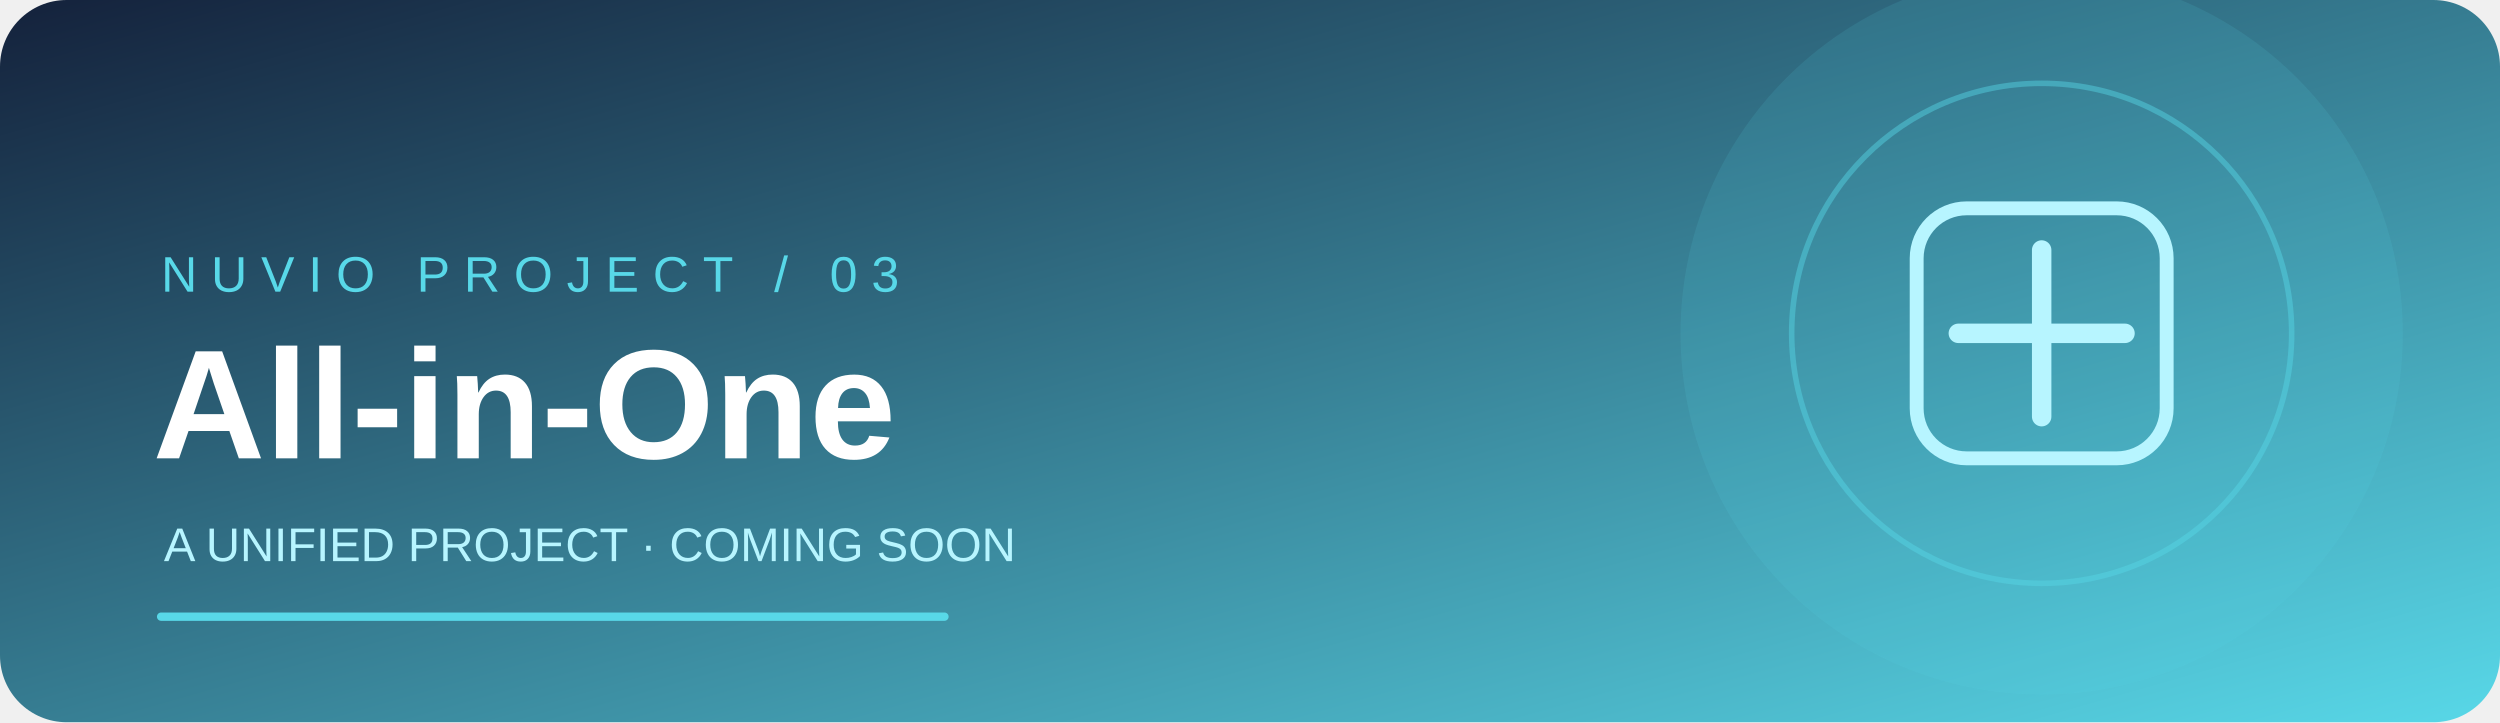
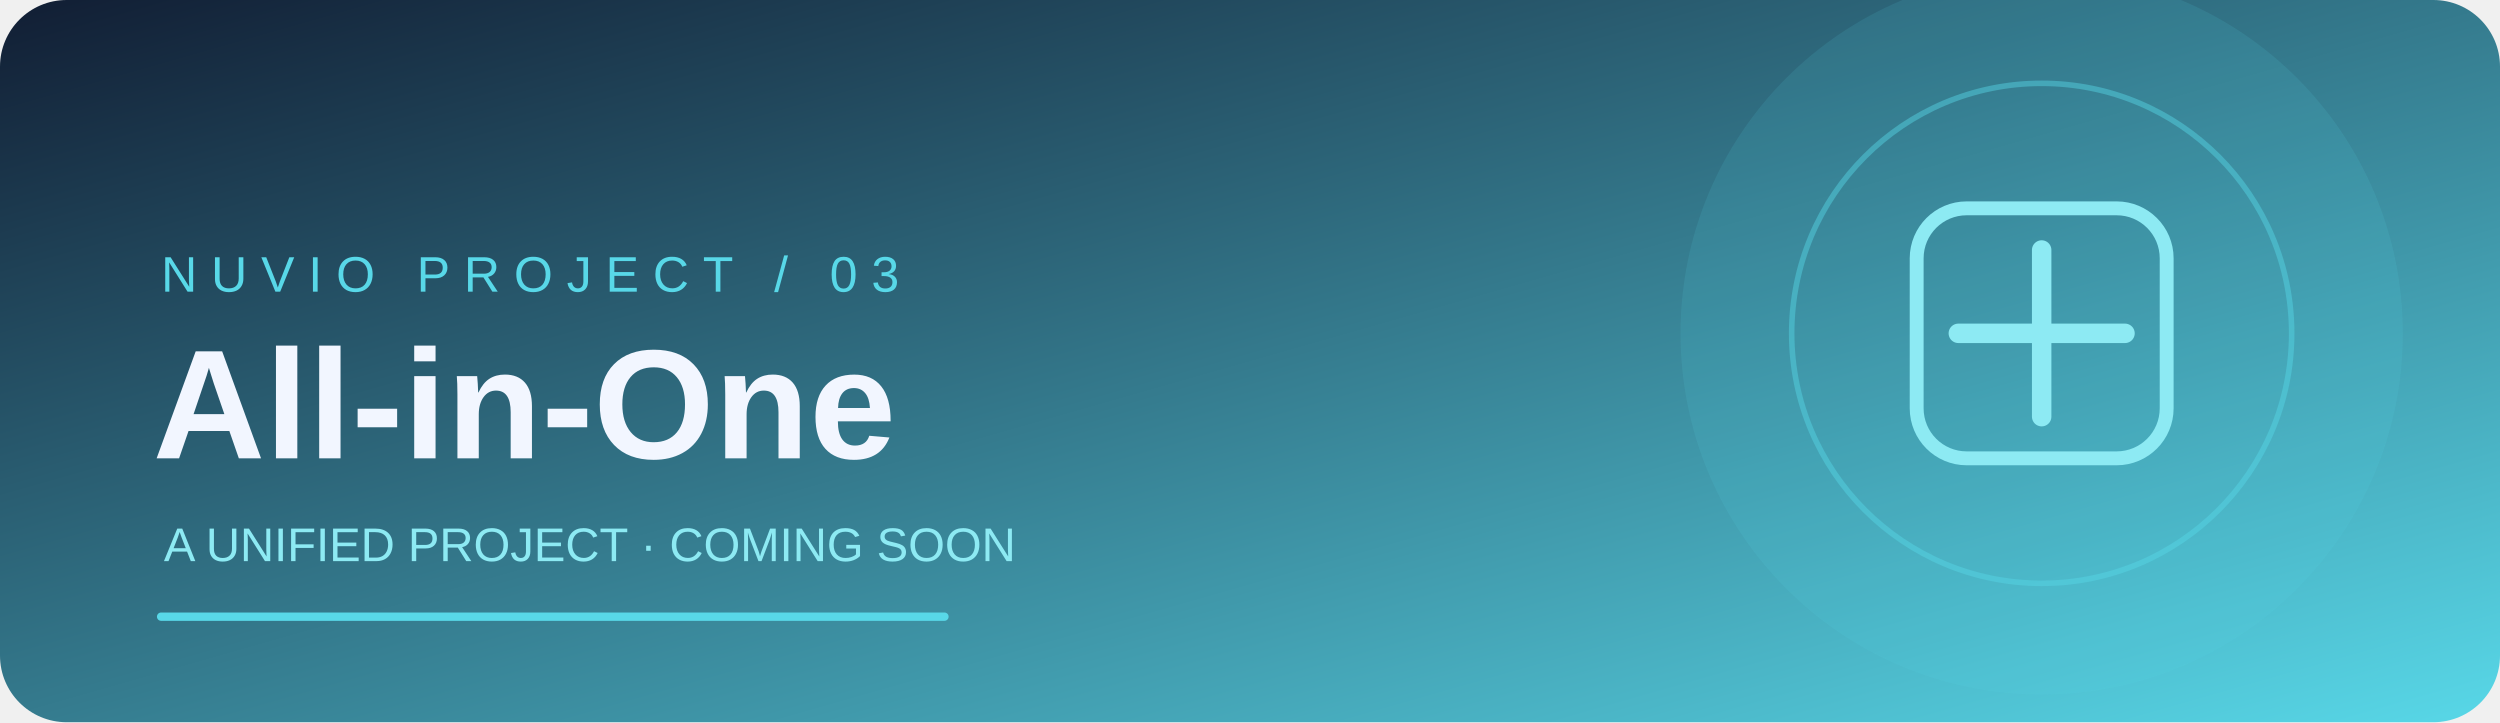
<svg xmlns="http://www.w3.org/2000/svg" width="900" height="260" viewBox="0 0 900 260">
  <defs>
    <linearGradient id="g" x2="1" y2="1">
-       <stop stop-color="#14213b" />
+       <stop stop-color="#111d33" />
      <stop offset="1" stop-color="#58d8e8" />
    </linearGradient>
  </defs>
  <rect width="900" height="260" rx="24" fill="url(#g)" />
  <circle cx="735" cy="120" r="130" fill="#58d8e8" opacity=".12" />
  <circle cx="735" cy="120" r="90" fill="none" stroke="#58d8e8" stroke-opacity=".45" stroke-width="2" />
-   <rect x="690" y="75" width="90" height="90" rx="18" fill="none" stroke="#b7f5ff" stroke-width="5" />
-   <path d="M735 90V150M705 120H765" stroke="#b7f5ff" stroke-width="7" stroke-linecap="round" />
+   <rect x="690" y="75" width="90" height="90" rx="18" fill="none" stroke="#8deaf3" stroke-width="5" />
+   <path d="M735 90V150M705 120H765" stroke="#8deaf3" stroke-width="7" stroke-linecap="round" />
  <text x="58" y="105" fill="#58d8e8" font-family="Arial" font-size="18" letter-spacing="5">NUVIO PROJECT / 03</text>
-   <text x="55" y="165" fill="#FFFFFF" font-family="Arial" font-size="56" font-weight="bold">All-in-One</text>
-   <text x="59" y="202" fill="#b7f5ff" font-family="Arial" font-size="17">A UNIFIED PROJECT · COMING SOON</text>
+   <text x="55" y="165" fill="#F2F6FF" font-family="Arial" font-size="56" font-weight="bold">All-in-One</text>
+   <text x="59" y="202" fill="#8deaf3" font-family="Arial" font-size="17">A UNIFIED PROJECT · COMING SOON</text>
  <path d="M58 222H340" stroke="#58d8e8" stroke-width="3" stroke-linecap="round" />
</svg>
